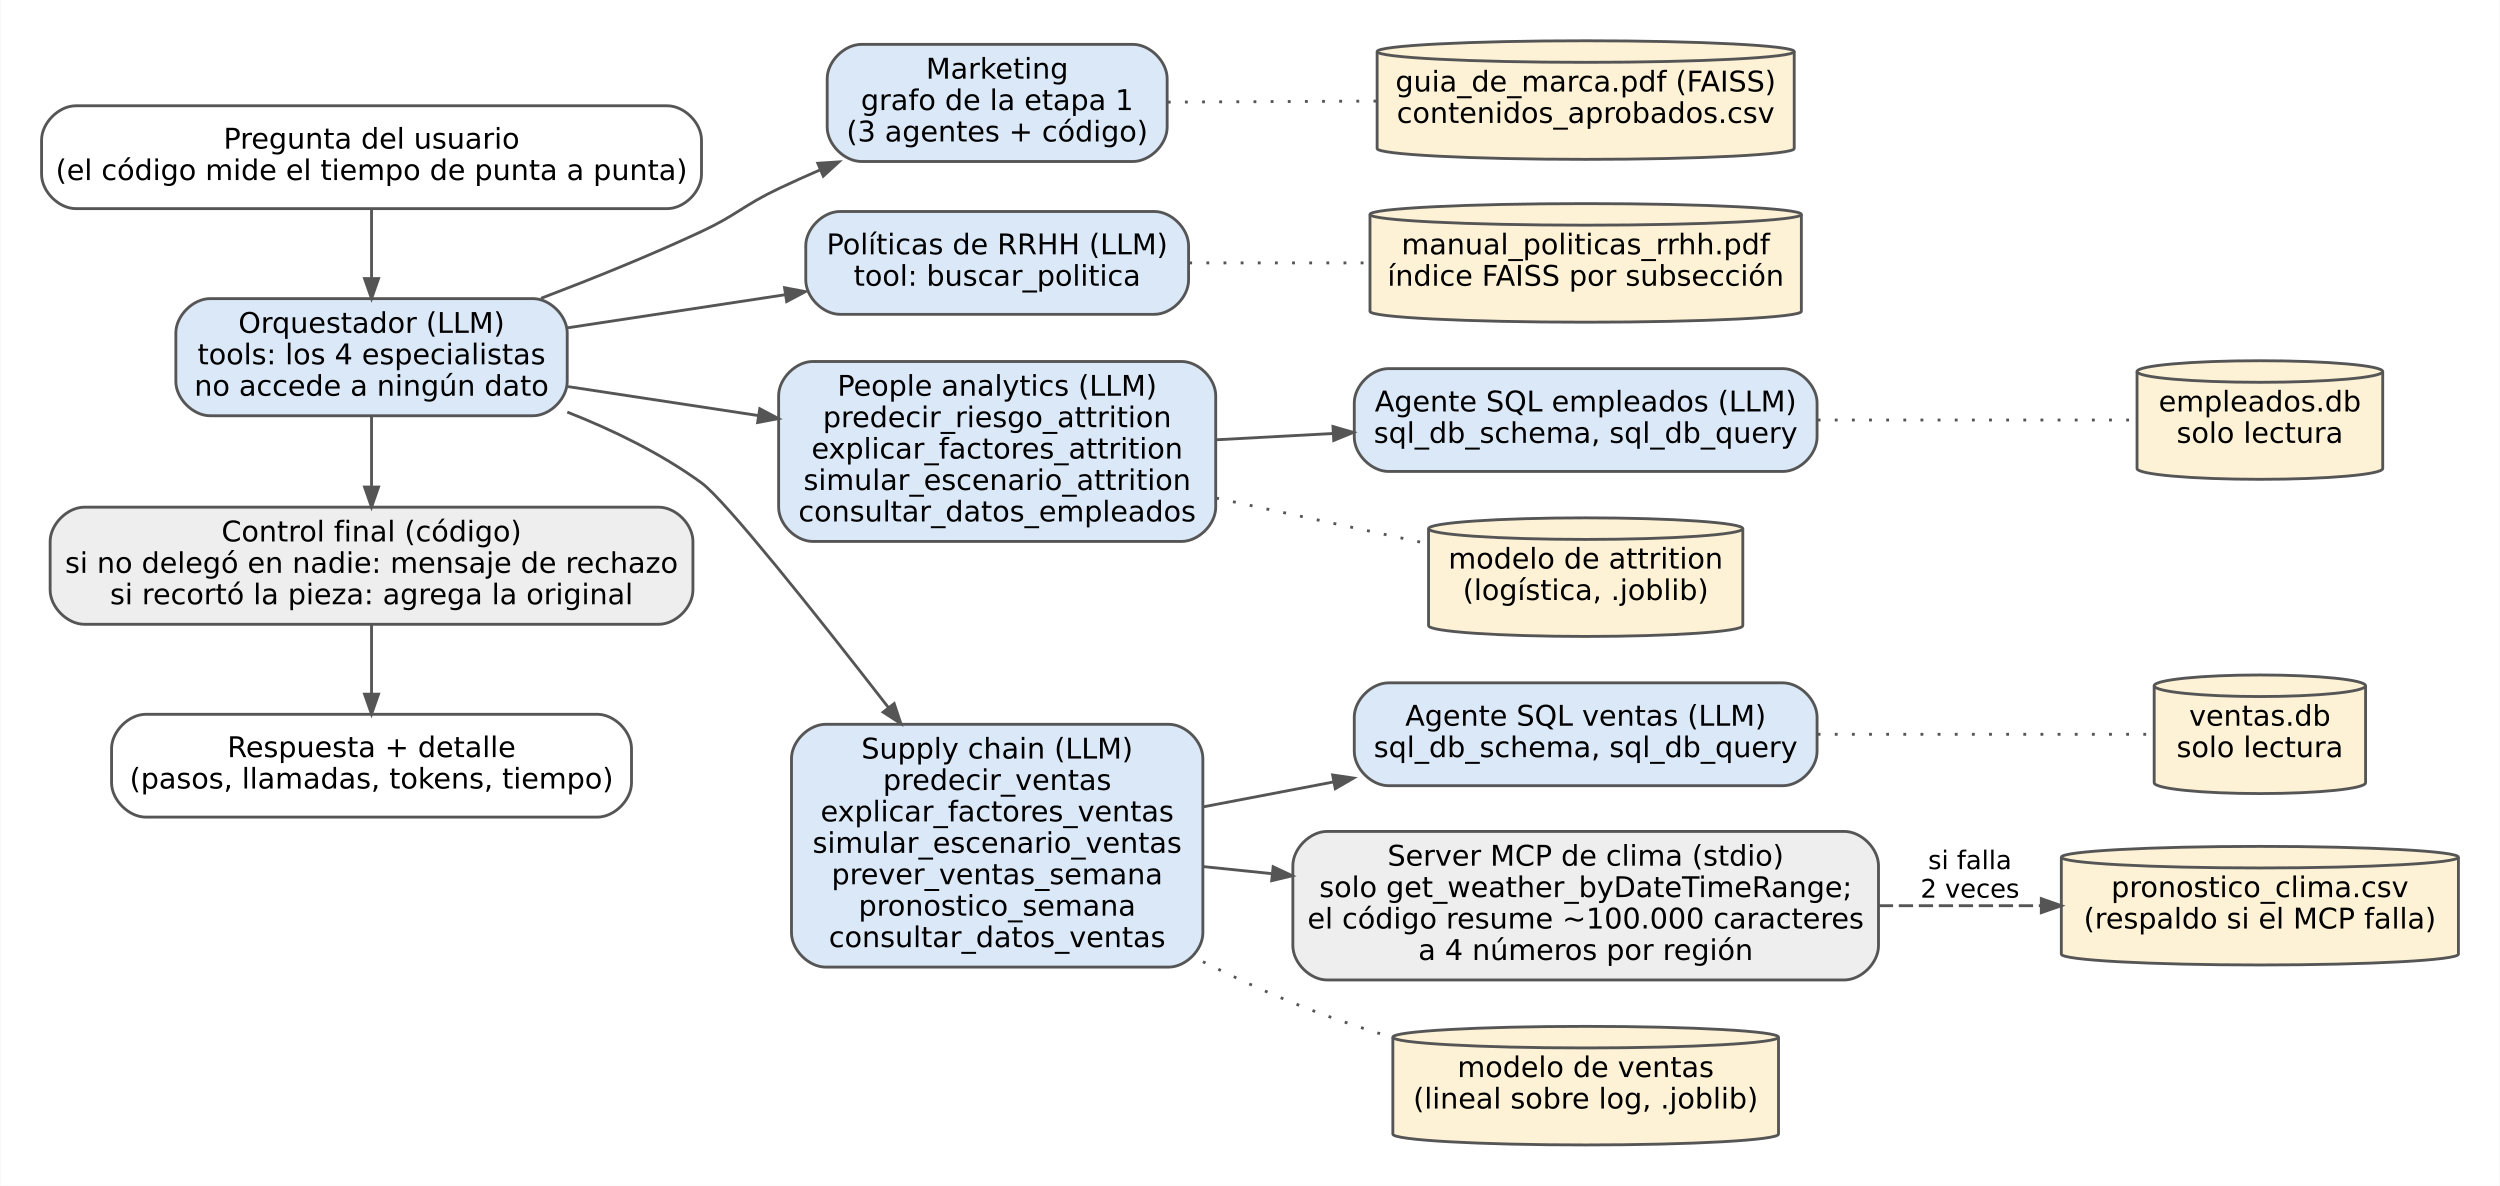
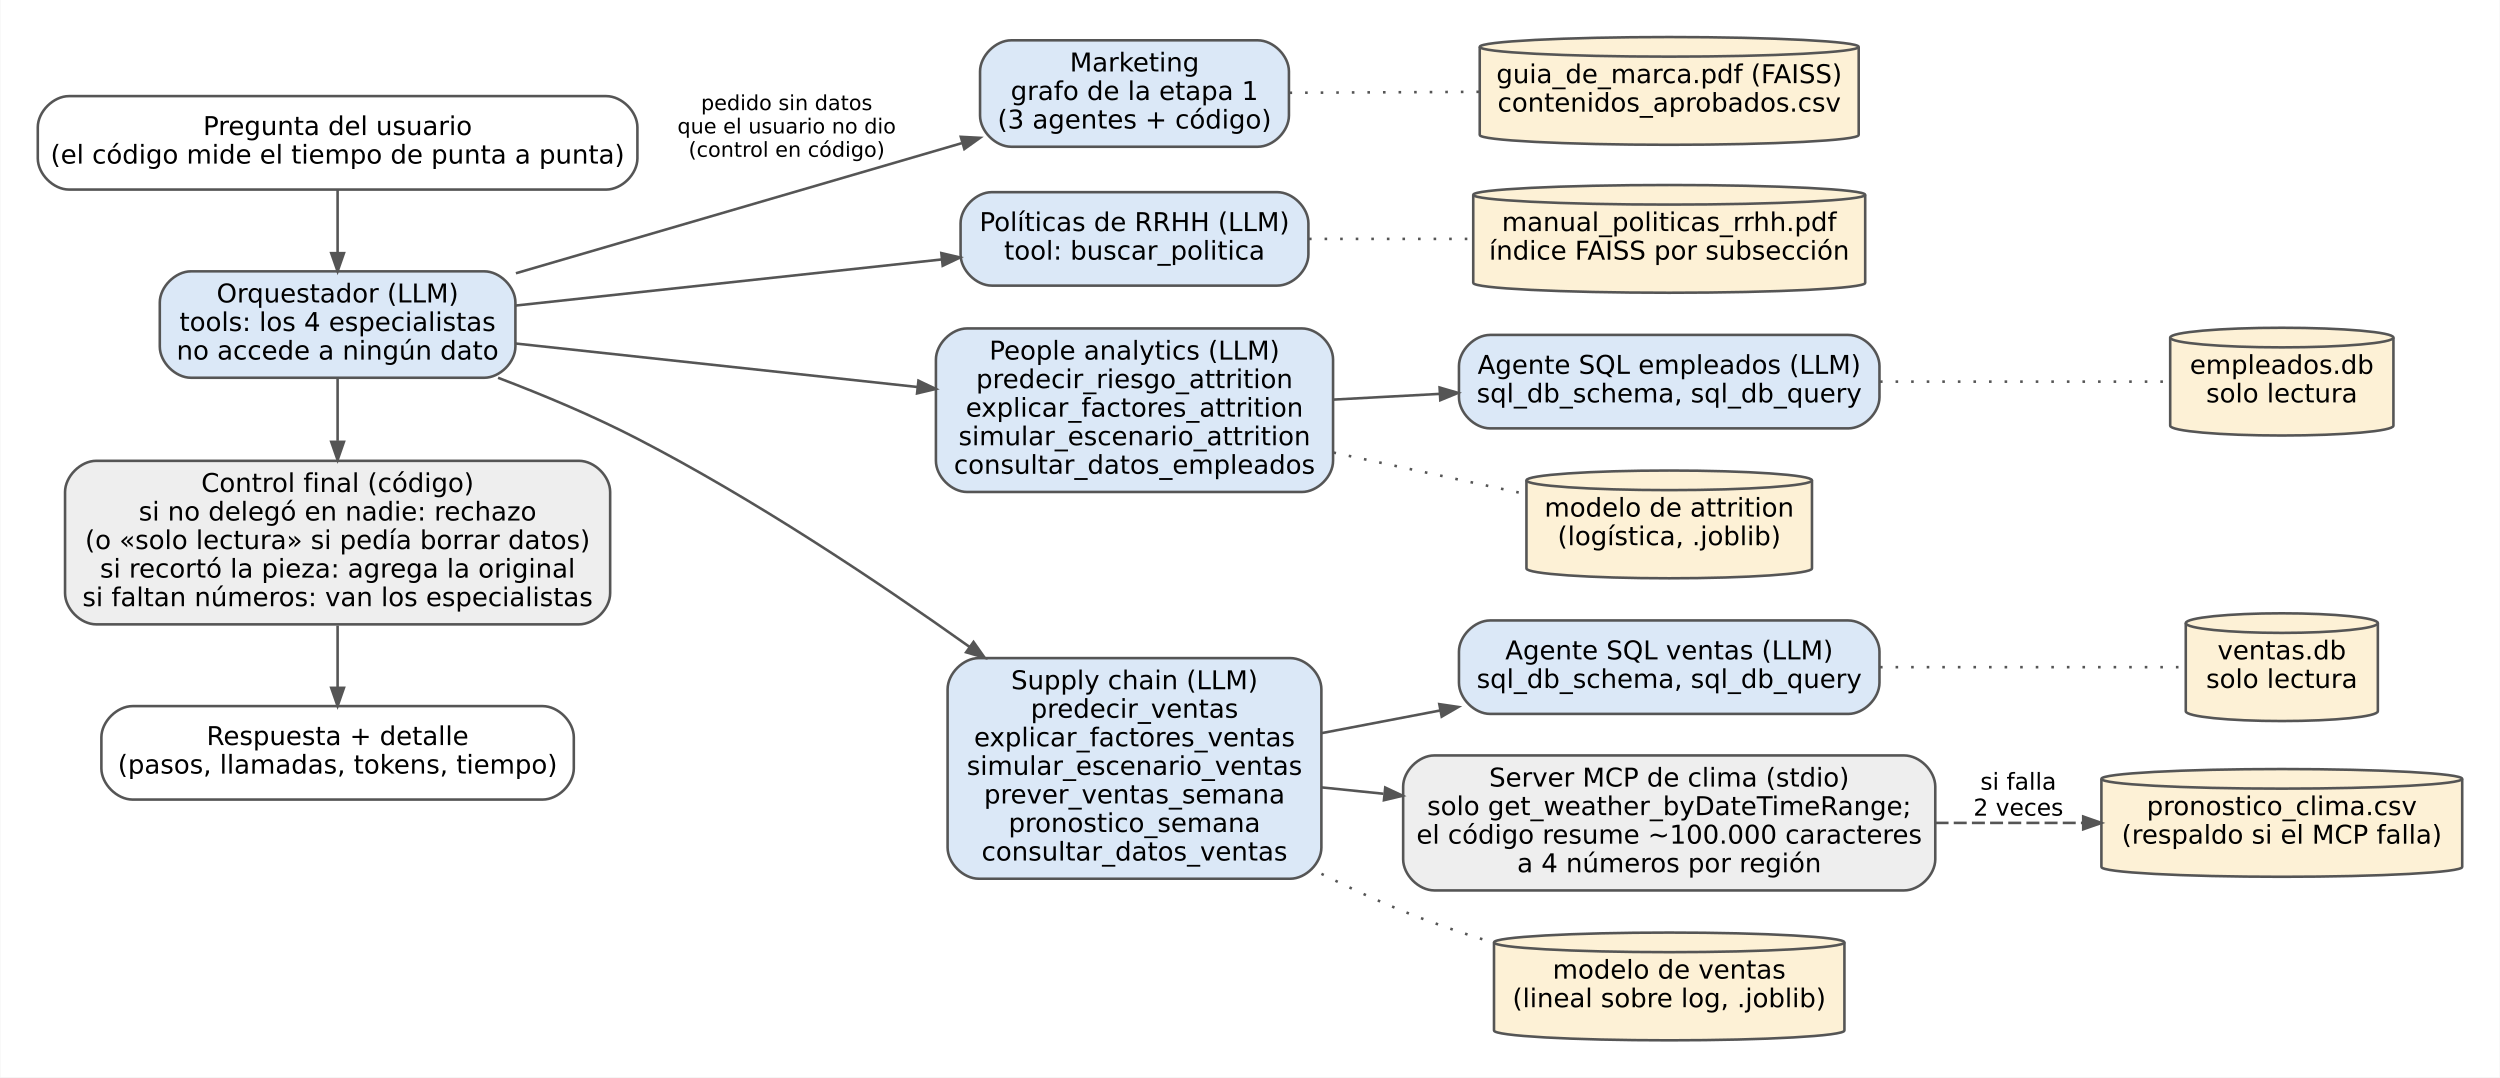
- <svg xmlns="http://www.w3.org/2000/svg" width="875pt" height="415pt" viewBox="0.00 0.00 874.80 415.05">
+ <svg xmlns="http://www.w3.org/2000/svg" width="963pt" height="415pt" viewBox="0.00 0.00 962.80 415.05">
  <g id="graph0" class="graph" transform="scale(1 1) rotate(0) translate(14.4 400.65)">
-     <polygon fill="white" stroke="transparent" points="-14.4,14.4 -14.4,-400.65 860.4,-400.65 860.4,14.4 -14.4,14.4" />
+     <polygon fill="white" stroke="transparent" points="-14.4,14.4 -14.4,-400.65 948.4,-400.65 948.4,14.4 -14.4,14.4" />
    <g id="node1" class="node">
      <path fill="none" stroke="#555555" d="M219,-363.62C219,-363.62 12,-363.62 12,-363.62 6,-363.62 0,-357.62 0,-351.62 0,-351.62 0,-339.62 0,-339.62 0,-333.62 6,-327.62 12,-327.62 12,-327.62 219,-327.62 219,-327.62 225,-327.62 231,-333.62 231,-339.62 231,-339.62 231,-351.62 231,-351.62 231,-357.62 225,-363.62 219,-363.62" />
      <text text-anchor="middle" x="115.5" y="-348.62" font-family="DejaVu Sans" font-size="10.00">Pregunta del usuario</text>
      <text text-anchor="middle" x="115.5" y="-337.62" font-family="DejaVu Sans" font-size="10.00">(el código mide el tiempo de punta a punta)</text>
    </g>
    <g id="node2" class="node">
      <path fill="#dbe8f7" stroke="#555555" d="M172,-296.12C172,-296.12 59,-296.12 59,-296.12 53,-296.12 47,-290.12 47,-284.12 47,-284.12 47,-267.12 47,-267.12 47,-261.12 53,-255.12 59,-255.12 59,-255.12 172,-255.12 172,-255.12 178,-255.12 184,-261.12 184,-267.12 184,-267.12 184,-284.12 184,-284.12 184,-290.12 178,-296.12 172,-296.12" />
      <text text-anchor="middle" x="115.5" y="-284.12" font-family="DejaVu Sans" font-size="10.00">Orquestador (LLM)</text>
      <text text-anchor="middle" x="115.5" y="-273.12" font-family="DejaVu Sans" font-size="10.00">tools: los 4 especialistas</text>
      <text text-anchor="middle" x="115.5" y="-262.12" font-family="DejaVu Sans" font-size="10.00">no accede a ningún dato</text>
    </g>
    <g id="edge1" class="edge">
      <path fill="none" stroke="#555555" d="M115.5,-327.45C115.5,-319.46 115.5,-311.47 115.5,-303.47" />
      <polygon fill="#555555" stroke="#555555" points="117.95,-303.13 115.5,-296.13 113.05,-303.13 117.95,-303.13" />
    </g>
    <g id="node3" class="node">
-       <path fill="#eeeeee" stroke="#555555" d="M216,-223.12C216,-223.12 15,-223.12 15,-223.12 9,-223.12 3,-217.12 3,-211.12 3,-211.12 3,-194.12 3,-194.12 3,-188.12 9,-182.12 15,-182.12 15,-182.12 216,-182.12 216,-182.12 222,-182.12 228,-188.12 228,-194.12 228,-194.12 228,-211.12 228,-211.12 228,-217.12 222,-223.12 216,-223.12" />
+       <path fill="#eeeeee" stroke="#555555" d="M208.5,-223.12C208.5,-223.12 22.5,-223.12 22.5,-223.12 16.5,-223.12 10.5,-217.12 10.5,-211.12 10.5,-211.12 10.5,-172.12 10.5,-172.12 10.5,-166.12 16.5,-160.12 22.5,-160.12 22.5,-160.12 208.5,-160.12 208.5,-160.12 214.5,-160.12 220.5,-166.12 220.5,-172.12 220.5,-172.12 220.5,-211.12 220.5,-211.12 220.5,-217.12 214.5,-223.12 208.5,-223.12" />
      <text text-anchor="middle" x="115.5" y="-211.12" font-family="DejaVu Sans" font-size="10.00">Control final (código)</text>
-       <text text-anchor="middle" x="115.5" y="-200.12" font-family="DejaVu Sans" font-size="10.00">si no delegó en nadie: mensaje de rechazo</text>
-       <text text-anchor="middle" x="115.5" y="-189.12" font-family="DejaVu Sans" font-size="10.00">si recortó la pieza: agrega la original</text>
+       <text text-anchor="middle" x="115.5" y="-200.12" font-family="DejaVu Sans" font-size="10.00">si no delegó en nadie: rechazo</text>
+       <text text-anchor="middle" x="115.5" y="-189.12" font-family="DejaVu Sans" font-size="10.00">(o «solo lectura» si pedía borrar datos)</text>
+       <text text-anchor="middle" x="115.5" y="-178.12" font-family="DejaVu Sans" font-size="10.00">si recortó la pieza: agrega la original</text>
+       <text text-anchor="middle" x="115.5" y="-167.12" font-family="DejaVu Sans" font-size="10.00">si faltan números: van los especialistas</text>
    </g>
    <g id="edge6" class="edge">
-       <path fill="none" stroke="#555555" d="M115.5,-254.72C115.5,-246.66 115.5,-238.61 115.5,-230.55" />
-       <polygon fill="#555555" stroke="#555555" points="117.95,-230.16 115.5,-223.16 113.05,-230.16 117.95,-230.16" />
+       <path fill="none" stroke="#555555" d="M115.5,-254.84C115.5,-246.83 115.5,-238.82 115.5,-230.81" />
+       <polygon fill="#555555" stroke="#555555" points="117.95,-230.45 115.5,-223.45 113.05,-230.45 117.95,-230.45" />
    </g>
    <g id="node5" class="node">
-       <path fill="#dbe8f7" stroke="#555555" d="M382,-385.12C382,-385.12 287,-385.12 287,-385.12 281,-385.12 275,-379.12 275,-373.12 275,-373.12 275,-356.12 275,-356.12 275,-350.12 281,-344.12 287,-344.12 287,-344.12 382,-344.12 382,-344.12 388,-344.12 394,-350.12 394,-356.12 394,-356.12 394,-373.12 394,-373.12 394,-379.12 388,-385.12 382,-385.12" />
-       <text text-anchor="middle" x="334.5" y="-373.12" font-family="DejaVu Sans" font-size="10.00">Marketing</text>
-       <text text-anchor="middle" x="334.5" y="-362.12" font-family="DejaVu Sans" font-size="10.00">grafo de la etapa 1</text>
-       <text text-anchor="middle" x="334.5" y="-351.12" font-family="DejaVu Sans" font-size="10.00">(3 agentes + código)</text>
+       <path fill="#dbe8f7" stroke="#555555" d="M470,-385.12C470,-385.12 375,-385.12 375,-385.12 369,-385.12 363,-379.12 363,-373.12 363,-373.12 363,-356.12 363,-356.12 363,-350.12 369,-344.12 375,-344.12 375,-344.12 470,-344.12 470,-344.12 476,-344.12 482,-350.12 482,-356.12 482,-356.12 482,-373.12 482,-373.12 482,-379.12 476,-385.12 470,-385.12" />
+       <text text-anchor="middle" x="422.5" y="-373.12" font-family="DejaVu Sans" font-size="10.00">Marketing</text>
+       <text text-anchor="middle" x="422.5" y="-362.12" font-family="DejaVu Sans" font-size="10.00">grafo de la etapa 1</text>
+       <text text-anchor="middle" x="422.5" y="-351.12" font-family="DejaVu Sans" font-size="10.00">(3 agentes + código)</text>
    </g>
    <g id="edge2" class="edge">
-       <path fill="none" stroke="#555555" d="M174.82,-296.23C193.04,-303.14 213.06,-311.24 231,-319.62 243.44,-325.43 245.6,-328.74 258,-334.62 262.64,-336.83 267.5,-339.01 272.4,-341.13" />
-       <polygon fill="#555555" stroke="#555555" points="271.71,-343.5 279.11,-343.99 273.63,-338.99 271.71,-343.5" />
+       <path fill="none" stroke="#555555" d="M184.19,-295.38C235.4,-310.32 305.31,-330.72 355.98,-345.51" />
+       <polygon fill="#555555" stroke="#555555" points="355.59,-347.94 362.99,-347.55 356.96,-343.24 355.59,-347.94" />
+       <text text-anchor="middle" x="288.5" y="-358.23" font-family="DejaVu Sans" font-size="8.00"> pedido sin datos</text>
+       <text text-anchor="middle" x="288.5" y="-349.23" font-family="DejaVu Sans" font-size="8.00"> que el usuario no dio</text>
+       <text text-anchor="middle" x="288.5" y="-340.23" font-family="DejaVu Sans" font-size="8.00"> (control en código)</text>
    </g>
    <g id="node6" class="node">
-       <path fill="#dbe8f7" stroke="#555555" d="M389.5,-326.62C389.5,-326.62 279.5,-326.62 279.5,-326.62 273.5,-326.62 267.5,-320.62 267.5,-314.62 267.5,-314.62 267.5,-302.62 267.5,-302.62 267.5,-296.62 273.5,-290.62 279.5,-290.62 279.5,-290.62 389.5,-290.62 389.5,-290.62 395.5,-290.62 401.5,-296.62 401.5,-302.62 401.5,-302.62 401.5,-314.62 401.5,-314.62 401.5,-320.62 395.5,-326.62 389.5,-326.62" />
-       <text text-anchor="middle" x="334.5" y="-311.62" font-family="DejaVu Sans" font-size="10.00">Políticas de RRHH (LLM)</text>
-       <text text-anchor="middle" x="334.5" y="-300.62" font-family="DejaVu Sans" font-size="10.00">tool: buscar_politica</text>
+       <path fill="#dbe8f7" stroke="#555555" d="M477.5,-326.62C477.5,-326.62 367.5,-326.62 367.5,-326.62 361.5,-326.62 355.5,-320.62 355.5,-314.62 355.5,-314.62 355.5,-302.62 355.5,-302.62 355.5,-296.62 361.5,-290.62 367.5,-290.62 367.5,-290.62 477.5,-290.62 477.5,-290.62 483.5,-290.62 489.5,-296.62 489.5,-302.62 489.5,-302.62 489.5,-314.62 489.5,-314.62 489.5,-320.62 483.5,-326.62 477.5,-326.62" />
+       <text text-anchor="middle" x="422.5" y="-311.62" font-family="DejaVu Sans" font-size="10.00">Políticas de RRHH (LLM)</text>
+       <text text-anchor="middle" x="422.5" y="-300.62" font-family="DejaVu Sans" font-size="10.00">tool: buscar_politica</text>
    </g>
    <g id="edge3" class="edge">
-       <path fill="none" stroke="#555555" d="M184.27,-285.93C208.38,-289.6 235.62,-293.74 260.17,-297.47" />
-       <polygon fill="#555555" stroke="#555555" points="260.07,-299.94 267.36,-298.57 260.81,-295.09 260.07,-299.94" />
+       <path fill="none" stroke="#555555" d="M184.19,-282.95C232.78,-288.21 298.22,-295.29 348.07,-300.68" />
+       <polygon fill="#555555" stroke="#555555" points="348.09,-303.15 355.31,-301.46 348.61,-298.27 348.09,-303.15" />
    </g>
    <g id="node7" class="node">
-       <path fill="#dbe8f7" stroke="#555555" d="M399,-274.12C399,-274.12 270,-274.12 270,-274.12 264,-274.12 258,-268.12 258,-262.12 258,-262.12 258,-223.12 258,-223.12 258,-217.12 264,-211.12 270,-211.12 270,-211.12 399,-211.12 399,-211.12 405,-211.12 411,-217.12 411,-223.12 411,-223.12 411,-262.12 411,-262.12 411,-268.12 405,-274.12 399,-274.12" />
-       <text text-anchor="middle" x="334.5" y="-262.12" font-family="DejaVu Sans" font-size="10.00">People analytics (LLM)</text>
-       <text text-anchor="middle" x="334.5" y="-251.12" font-family="DejaVu Sans" font-size="10.00">predecir_riesgo_attrition</text>
-       <text text-anchor="middle" x="334.5" y="-240.12" font-family="DejaVu Sans" font-size="10.00">explicar_factores_attrition</text>
-       <text text-anchor="middle" x="334.5" y="-229.12" font-family="DejaVu Sans" font-size="10.00">simular_escenario_attrition</text>
-       <text text-anchor="middle" x="334.5" y="-218.12" font-family="DejaVu Sans" font-size="10.00">consultar_datos_empleados</text>
+       <path fill="#dbe8f7" stroke="#555555" d="M487,-274.12C487,-274.12 358,-274.12 358,-274.12 352,-274.12 346,-268.12 346,-262.12 346,-262.12 346,-223.12 346,-223.12 346,-217.12 352,-211.12 358,-211.12 358,-211.12 487,-211.12 487,-211.12 493,-211.12 499,-217.12 499,-223.12 499,-223.12 499,-262.12 499,-262.12 499,-268.12 493,-274.12 487,-274.12" />
+       <text text-anchor="middle" x="422.5" y="-262.12" font-family="DejaVu Sans" font-size="10.00">People analytics (LLM)</text>
+       <text text-anchor="middle" x="422.5" y="-251.12" font-family="DejaVu Sans" font-size="10.00">predecir_riesgo_attrition</text>
+       <text text-anchor="middle" x="422.5" y="-240.12" font-family="DejaVu Sans" font-size="10.00">explicar_factores_attrition</text>
+       <text text-anchor="middle" x="422.5" y="-229.12" font-family="DejaVu Sans" font-size="10.00">simular_escenario_attrition</text>
+       <text text-anchor="middle" x="422.5" y="-218.12" font-family="DejaVu Sans" font-size="10.00">consultar_datos_empleados</text>
    </g>
    <g id="edge4" class="edge">
-       <path fill="none" stroke="#555555" d="M184.27,-265.32C205.36,-262.11 228.86,-258.54 250.86,-255.19" />
-       <polygon fill="#555555" stroke="#555555" points="251.39,-257.59 257.94,-254.12 250.65,-252.75 251.39,-257.59" />
+       <path fill="none" stroke="#555555" d="M184.19,-268.3C229.85,-263.36 290.4,-256.81 338.9,-251.56" />
+       <polygon fill="#555555" stroke="#555555" points="339.27,-253.99 345.97,-250.8 338.74,-249.11 339.27,-253.99" />
    </g>
    <g id="node8" class="node">
-       <path fill="#dbe8f7" stroke="#555555" d="M394.5,-147.12C394.5,-147.12 274.5,-147.12 274.5,-147.12 268.5,-147.12 262.5,-141.12 262.5,-135.12 262.5,-135.12 262.5,-74.12 262.5,-74.12 262.5,-68.12 268.5,-62.12 274.5,-62.12 274.5,-62.12 394.5,-62.12 394.5,-62.12 400.5,-62.12 406.5,-68.12 406.5,-74.12 406.5,-74.12 406.5,-135.12 406.5,-135.12 406.5,-141.12 400.5,-147.12 394.5,-147.12" />
-       <text text-anchor="middle" x="334.5" y="-135.12" font-family="DejaVu Sans" font-size="10.00">Supply chain (LLM)</text>
-       <text text-anchor="middle" x="334.5" y="-124.12" font-family="DejaVu Sans" font-size="10.00">predecir_ventas</text>
-       <text text-anchor="middle" x="334.5" y="-113.12" font-family="DejaVu Sans" font-size="10.00">explicar_factores_ventas</text>
-       <text text-anchor="middle" x="334.5" y="-102.12" font-family="DejaVu Sans" font-size="10.00">simular_escenario_ventas</text>
-       <text text-anchor="middle" x="334.5" y="-91.12" font-family="DejaVu Sans" font-size="10.00">prever_ventas_semana</text>
-       <text text-anchor="middle" x="334.5" y="-80.12" font-family="DejaVu Sans" font-size="10.00">pronostico_semana</text>
-       <text text-anchor="middle" x="334.5" y="-69.12" font-family="DejaVu Sans" font-size="10.00">consultar_datos_ventas</text>
+       <path fill="#dbe8f7" stroke="#555555" d="M482.5,-147.12C482.5,-147.12 362.5,-147.12 362.5,-147.12 356.5,-147.12 350.5,-141.12 350.5,-135.12 350.5,-135.12 350.5,-74.12 350.5,-74.12 350.5,-68.12 356.5,-62.12 362.5,-62.12 362.5,-62.12 482.5,-62.12 482.5,-62.12 488.5,-62.12 494.5,-68.12 494.5,-74.12 494.5,-74.12 494.5,-135.12 494.5,-135.12 494.5,-141.12 488.5,-147.12 482.5,-147.12" />
+       <text text-anchor="middle" x="422.5" y="-135.12" font-family="DejaVu Sans" font-size="10.00">Supply chain (LLM)</text>
+       <text text-anchor="middle" x="422.5" y="-124.12" font-family="DejaVu Sans" font-size="10.00">predecir_ventas</text>
+       <text text-anchor="middle" x="422.5" y="-113.12" font-family="DejaVu Sans" font-size="10.00">explicar_factores_ventas</text>
+       <text text-anchor="middle" x="422.5" y="-102.12" font-family="DejaVu Sans" font-size="10.00">simular_escenario_ventas</text>
+       <text text-anchor="middle" x="422.5" y="-91.12" font-family="DejaVu Sans" font-size="10.00">prever_ventas_semana</text>
+       <text text-anchor="middle" x="422.5" y="-80.12" font-family="DejaVu Sans" font-size="10.00">pronostico_semana</text>
+       <text text-anchor="middle" x="422.5" y="-69.12" font-family="DejaVu Sans" font-size="10.00">consultar_datos_ventas</text>
    </g>
    <g id="edge5" class="edge">
-       <path fill="none" stroke="#555555" d="M184.02,-256.4C200.27,-250.01 216.97,-241.84 231,-231.62 239.23,-225.63 270.51,-186.36 296.38,-153.05" />
-       <polygon fill="#555555" stroke="#555555" points="298.45,-154.37 300.8,-147.34 294.58,-151.37 298.45,-154.37" />
+       <path fill="none" stroke="#555555" d="M177.32,-255.11C194.99,-248.4 214.07,-240.38 231,-231.62 275.74,-208.48 322.86,-177.13 359.05,-151.37" />
+       <polygon fill="#555555" stroke="#555555" points="360.49,-153.35 364.76,-147.28 357.64,-149.36 360.49,-153.35" />
    </g>
    <g id="node4" class="node">
-       <path fill="none" stroke="#555555" d="M194.5,-150.62C194.5,-150.62 36.5,-150.62 36.5,-150.62 30.5,-150.62 24.5,-144.62 24.5,-138.62 24.5,-138.62 24.5,-126.62 24.5,-126.62 24.5,-120.62 30.5,-114.62 36.5,-114.62 36.5,-114.62 194.5,-114.62 194.5,-114.62 200.5,-114.62 206.5,-120.62 206.5,-126.62 206.5,-126.62 206.5,-138.62 206.5,-138.62 206.5,-144.62 200.5,-150.62 194.5,-150.62" />
-       <text text-anchor="middle" x="115.5" y="-135.62" font-family="DejaVu Sans" font-size="10.00">Respuesta + detalle</text>
-       <text text-anchor="middle" x="115.5" y="-124.62" font-family="DejaVu Sans" font-size="10.00">(pasos, llamadas, tokens, tiempo)</text>
+       <path fill="none" stroke="#555555" d="M194.5,-128.62C194.5,-128.62 36.5,-128.62 36.5,-128.62 30.5,-128.62 24.5,-122.62 24.5,-116.62 24.5,-116.62 24.5,-104.62 24.5,-104.62 24.5,-98.62 30.5,-92.62 36.5,-92.62 36.5,-92.62 194.5,-92.62 194.5,-92.62 200.5,-92.62 206.5,-98.62 206.5,-104.62 206.5,-104.62 206.5,-116.62 206.5,-116.62 206.5,-122.62 200.5,-128.62 194.5,-128.62" />
+       <text text-anchor="middle" x="115.5" y="-113.62" font-family="DejaVu Sans" font-size="10.00">Respuesta + detalle</text>
+       <text text-anchor="middle" x="115.5" y="-102.62" font-family="DejaVu Sans" font-size="10.00">(pasos, llamadas, tokens, tiempo)</text>
    </g>
    <g id="edge7" class="edge">
-       <path fill="none" stroke="#555555" d="M115.5,-181.92C115.5,-173.95 115.5,-165.97 115.5,-158" />
-       <polygon fill="#555555" stroke="#555555" points="117.95,-157.67 115.5,-150.67 113.05,-157.67 117.95,-157.67" />
+       <path fill="none" stroke="#555555" d="M115.5,-159.65C115.5,-151.74 115.5,-143.83 115.5,-135.92" />
+       <polygon fill="#555555" stroke="#555555" points="117.95,-135.66 115.5,-128.66 113.05,-135.66 117.95,-135.66" />
    </g>
    <g id="node12" class="node">
-       <path fill="#fdf1d6" stroke="#555555" d="M613.5,-382.6C613.5,-384.68 580.78,-386.38 540.5,-386.38 500.22,-386.38 467.5,-384.68 467.5,-382.6 467.5,-382.6 467.5,-348.65 467.5,-348.65 467.5,-346.57 500.22,-344.87 540.5,-344.87 580.78,-344.87 613.5,-346.57 613.5,-348.65 613.5,-348.65 613.5,-382.6 613.5,-382.6" />
-       <path fill="none" stroke="#555555" d="M613.5,-382.6C613.5,-380.52 580.78,-378.83 540.5,-378.83 500.22,-378.83 467.5,-380.52 467.5,-382.6" />
-       <text text-anchor="middle" x="540.5" y="-368.62" font-family="DejaVu Sans" font-size="10.00">guia_de_marca.pdf (FAISS)</text>
-       <text text-anchor="middle" x="540.5" y="-357.62" font-family="DejaVu Sans" font-size="10.00">contenidos_aprobados.csv</text>
+       <path fill="#fdf1d6" stroke="#555555" d="M701.5,-382.6C701.5,-384.68 668.78,-386.38 628.5,-386.38 588.22,-386.38 555.5,-384.68 555.5,-382.6 555.5,-382.6 555.5,-348.65 555.5,-348.65 555.5,-346.57 588.22,-344.87 628.5,-344.87 668.78,-344.87 701.5,-346.57 701.5,-348.65 701.5,-348.65 701.5,-382.6 701.5,-382.6" />
+       <path fill="none" stroke="#555555" d="M701.5,-382.6C701.5,-380.52 668.78,-378.83 628.5,-378.83 588.22,-378.83 555.5,-380.52 555.5,-382.6" />
+       <text text-anchor="middle" x="628.5" y="-368.62" font-family="DejaVu Sans" font-size="10.00">guia_de_marca.pdf (FAISS)</text>
+       <text text-anchor="middle" x="628.5" y="-357.62" font-family="DejaVu Sans" font-size="10.00">contenidos_aprobados.csv</text>
    </g>
    <g id="edge8" class="edge">
-       <path fill="none" stroke="#555555" stroke-dasharray="1,5" d="M394.23,-364.91C417.07,-365.02 443.45,-365.15 467.42,-365.27" />
+       <path fill="none" stroke="#555555" stroke-dasharray="1,5" d="M482.23,-364.91C505.07,-365.02 531.45,-365.15 555.42,-365.27" />
    </g>
    <g id="node13" class="node">
-       <path fill="#fdf1d6" stroke="#555555" d="M616,-325.6C616,-327.68 582.16,-329.38 540.5,-329.38 498.84,-329.38 465,-327.68 465,-325.6 465,-325.6 465,-291.65 465,-291.65 465,-289.57 498.84,-287.87 540.5,-287.87 582.16,-287.87 616,-289.57 616,-291.65 616,-291.65 616,-325.6 616,-325.6" />
-       <path fill="none" stroke="#555555" d="M616,-325.6C616,-323.52 582.16,-321.83 540.5,-321.83 498.84,-321.83 465,-323.52 465,-325.6" />
-       <text text-anchor="middle" x="540.5" y="-311.62" font-family="DejaVu Sans" font-size="10.00">manual_politicas_rrhh.pdf</text>
-       <text text-anchor="middle" x="540.5" y="-300.62" font-family="DejaVu Sans" font-size="10.00">índice FAISS por subsección</text>
+       <path fill="#fdf1d6" stroke="#555555" d="M704,-325.6C704,-327.68 670.16,-329.38 628.5,-329.38 586.84,-329.38 553,-327.68 553,-325.6 553,-325.6 553,-291.65 553,-291.65 553,-289.57 586.84,-287.87 628.5,-287.87 670.16,-287.87 704,-289.57 704,-291.65 704,-291.65 704,-325.6 704,-325.6" />
+       <path fill="none" stroke="#555555" d="M704,-325.6C704,-323.52 670.16,-321.83 628.5,-321.83 586.84,-321.83 553,-323.52 553,-325.6" />
+       <text text-anchor="middle" x="628.5" y="-311.62" font-family="DejaVu Sans" font-size="10.00">manual_politicas_rrhh.pdf</text>
+       <text text-anchor="middle" x="628.5" y="-300.62" font-family="DejaVu Sans" font-size="10.00">índice FAISS por subsección</text>
    </g>
    <g id="edge9" class="edge">
-       <path fill="none" stroke="#555555" stroke-dasharray="1,5" d="M401.73,-308.62C421.86,-308.62 444.11,-308.62 464.76,-308.62" />
+       <path fill="none" stroke="#555555" stroke-dasharray="1,5" d="M489.73,-308.62C509.86,-308.62 532.11,-308.62 552.76,-308.62" />
    </g>
    <g id="node9" class="node">
-       <path fill="#dbe8f7" stroke="#555555" d="M609.5,-271.62C609.5,-271.62 471.5,-271.62 471.5,-271.62 465.5,-271.62 459.5,-265.62 459.5,-259.62 459.5,-259.62 459.5,-247.62 459.5,-247.62 459.5,-241.62 465.5,-235.62 471.5,-235.62 471.5,-235.62 609.5,-235.62 609.5,-235.62 615.5,-235.62 621.5,-241.62 621.5,-247.62 621.5,-247.62 621.5,-259.62 621.5,-259.62 621.5,-265.62 615.5,-271.62 609.5,-271.62" />
-       <text text-anchor="middle" x="540.5" y="-256.62" font-family="DejaVu Sans" font-size="10.00">Agente SQL empleados (LLM)</text>
-       <text text-anchor="middle" x="540.5" y="-245.62" font-family="DejaVu Sans" font-size="10.00">sql_db_schema, sql_db_query</text>
+       <path fill="#dbe8f7" stroke="#555555" d="M697.5,-271.62C697.5,-271.62 559.5,-271.62 559.5,-271.62 553.5,-271.62 547.5,-265.62 547.5,-259.62 547.5,-259.62 547.5,-247.62 547.5,-247.62 547.5,-241.62 553.5,-235.62 559.5,-235.62 559.5,-235.62 697.5,-235.62 697.5,-235.62 703.5,-235.62 709.5,-241.62 709.5,-247.62 709.5,-247.62 709.5,-259.62 709.5,-259.62 709.5,-265.62 703.5,-271.62 697.5,-271.62" />
+       <text text-anchor="middle" x="628.5" y="-256.62" font-family="DejaVu Sans" font-size="10.00">Agente SQL empleados (LLM)</text>
+       <text text-anchor="middle" x="628.5" y="-245.62" font-family="DejaVu Sans" font-size="10.00">sql_db_schema, sql_db_query</text>
    </g>
    <g id="edge10" class="edge">
-       <path fill="none" stroke="#555555" d="M411.17,-246.71C424.5,-247.42 438.47,-248.18 452.08,-248.91" />
-       <polygon fill="#555555" stroke="#555555" points="452.04,-251.36 459.16,-249.29 452.31,-246.47 452.04,-251.36" />
+       <path fill="none" stroke="#555555" d="M499.17,-246.71C512.5,-247.42 526.47,-248.18 540.08,-248.91" />
+       <polygon fill="#555555" stroke="#555555" points="540.04,-251.36 547.16,-249.29 540.31,-246.47 540.04,-251.36" />
    </g>
    <g id="node14" class="node">
-       <path fill="#fdf1d6" stroke="#555555" d="M595.5,-215.6C595.5,-217.68 570.85,-219.38 540.5,-219.38 510.15,-219.38 485.5,-217.68 485.5,-215.6 485.5,-215.6 485.5,-181.65 485.5,-181.65 485.5,-179.57 510.15,-177.87 540.5,-177.87 570.85,-177.87 595.5,-179.57 595.5,-181.65 595.5,-181.65 595.5,-215.6 595.5,-215.6" />
-       <path fill="none" stroke="#555555" d="M595.5,-215.6C595.5,-213.52 570.85,-211.83 540.5,-211.83 510.15,-211.83 485.5,-213.52 485.5,-215.6" />
-       <text text-anchor="middle" x="540.5" y="-201.62" font-family="DejaVu Sans" font-size="10.00">modelo de attrition</text>
-       <text text-anchor="middle" x="540.5" y="-190.62" font-family="DejaVu Sans" font-size="10.00">(logística, .joblib)</text>
+       <path fill="#fdf1d6" stroke="#555555" d="M683.5,-215.6C683.5,-217.68 658.85,-219.38 628.5,-219.38 598.15,-219.38 573.5,-217.68 573.5,-215.6 573.5,-215.6 573.5,-181.65 573.5,-181.65 573.5,-179.57 598.15,-177.87 628.5,-177.87 658.85,-177.87 683.5,-179.57 683.5,-181.65 683.5,-181.65 683.5,-215.6 683.5,-215.6" />
+       <path fill="none" stroke="#555555" d="M683.5,-215.6C683.5,-213.52 658.85,-211.83 628.5,-211.83 598.15,-211.83 573.5,-213.52 573.5,-215.6" />
+       <text text-anchor="middle" x="628.5" y="-201.62" font-family="DejaVu Sans" font-size="10.00">modelo de attrition</text>
+       <text text-anchor="middle" x="628.5" y="-190.62" font-family="DejaVu Sans" font-size="10.00">(logística, .joblib)</text>
    </g>
    <g id="edge11" class="edge">
-       <path fill="none" stroke="#555555" stroke-dasharray="1,5" d="M411.17,-226.3C435.78,-221 462.58,-215.22 485.29,-210.32" />
+       <path fill="none" stroke="#555555" stroke-dasharray="1,5" d="M499.17,-226.3C523.78,-221 550.58,-215.22 573.29,-210.32" />
    </g>
    <g id="node10" class="node">
-       <path fill="#dbe8f7" stroke="#555555" d="M609.5,-161.62C609.5,-161.62 471.5,-161.62 471.5,-161.62 465.5,-161.62 459.5,-155.62 459.5,-149.62 459.5,-149.62 459.5,-137.62 459.5,-137.62 459.5,-131.62 465.5,-125.62 471.5,-125.62 471.5,-125.62 609.5,-125.62 609.5,-125.62 615.5,-125.62 621.5,-131.62 621.5,-137.62 621.5,-137.62 621.5,-149.62 621.5,-149.62 621.5,-155.62 615.5,-161.62 609.5,-161.62" />
-       <text text-anchor="middle" x="540.5" y="-146.62" font-family="DejaVu Sans" font-size="10.00">Agente SQL ventas (LLM)</text>
-       <text text-anchor="middle" x="540.5" y="-135.62" font-family="DejaVu Sans" font-size="10.00">sql_db_schema, sql_db_query</text>
+       <path fill="#dbe8f7" stroke="#555555" d="M697.5,-161.62C697.5,-161.62 559.5,-161.62 559.5,-161.62 553.5,-161.62 547.5,-155.62 547.5,-149.62 547.5,-149.62 547.5,-137.62 547.5,-137.62 547.5,-131.62 553.5,-125.62 559.5,-125.62 559.5,-125.62 697.5,-125.62 697.5,-125.62 703.5,-125.62 709.5,-131.62 709.5,-137.62 709.5,-137.62 709.5,-149.62 709.5,-149.62 709.5,-155.62 703.5,-161.62 697.5,-161.62" />
+       <text text-anchor="middle" x="628.5" y="-146.62" font-family="DejaVu Sans" font-size="10.00">Agente SQL ventas (LLM)</text>
+       <text text-anchor="middle" x="628.5" y="-135.62" font-family="DejaVu Sans" font-size="10.00">sql_db_schema, sql_db_query</text>
    </g>
    <g id="edge13" class="edge">
-       <path fill="none" stroke="#555555" d="M406.56,-118.21C421.32,-121.03 437.03,-124.04 452.29,-126.95" />
-       <polygon fill="#555555" stroke="#555555" points="451.93,-129.38 459.27,-128.29 452.85,-124.57 451.93,-129.38" />
+       <path fill="none" stroke="#555555" d="M494.56,-118.21C509.32,-121.03 525.03,-124.04 540.29,-126.95" />
+       <polygon fill="#555555" stroke="#555555" points="539.93,-129.38 547.27,-128.29 540.85,-124.57 539.93,-129.38" />
    </g>
    <g id="node11" class="node">
-       <path fill="#eeeeee" stroke="#555555" d="M631,-109.62C631,-109.62 450,-109.62 450,-109.62 444,-109.62 438,-103.62 438,-97.62 438,-97.62 438,-69.62 438,-69.62 438,-63.62 444,-57.62 450,-57.62 450,-57.62 631,-57.62 631,-57.62 637,-57.62 643,-63.62 643,-69.62 643,-69.62 643,-97.62 643,-97.62 643,-103.62 637,-109.62 631,-109.62" />
-       <text text-anchor="middle" x="540.5" y="-97.62" font-family="DejaVu Sans" font-size="10.00">Server MCP de clima (stdio)</text>
-       <text text-anchor="middle" x="540.5" y="-86.62" font-family="DejaVu Sans" font-size="10.00">solo get_weather_byDateTimeRange;</text>
-       <text text-anchor="middle" x="540.5" y="-75.62" font-family="DejaVu Sans" font-size="10.00">el código resume ~100.000 caracteres</text>
-       <text text-anchor="middle" x="540.5" y="-64.62" font-family="DejaVu Sans" font-size="10.00">a 4 números por región</text>
+       <path fill="#eeeeee" stroke="#555555" d="M719,-109.62C719,-109.62 538,-109.62 538,-109.62 532,-109.62 526,-103.62 526,-97.62 526,-97.62 526,-69.62 526,-69.62 526,-63.62 532,-57.62 538,-57.62 538,-57.62 719,-57.62 719,-57.62 725,-57.62 731,-63.62 731,-69.62 731,-69.62 731,-97.62 731,-97.62 731,-103.62 725,-109.62 719,-109.62" />
+       <text text-anchor="middle" x="628.5" y="-97.62" font-family="DejaVu Sans" font-size="10.00">Server MCP de clima (stdio)</text>
+       <text text-anchor="middle" x="628.5" y="-86.62" font-family="DejaVu Sans" font-size="10.00">solo get_weather_byDateTimeRange;</text>
+       <text text-anchor="middle" x="628.5" y="-75.62" font-family="DejaVu Sans" font-size="10.00">el código resume ~100.000 caracteres</text>
+       <text text-anchor="middle" x="628.5" y="-64.62" font-family="DejaVu Sans" font-size="10.00">a 4 números por región</text>
    </g>
    <g id="edge14" class="edge">
-       <path fill="none" stroke="#555555" d="M406.56,-97.31C414.31,-96.51 422.32,-95.69 430.39,-94.86" />
-       <polygon fill="#555555" stroke="#555555" points="431.1,-97.25 437.81,-94.09 430.6,-92.37 431.1,-97.25" />
+       <path fill="none" stroke="#555555" d="M494.56,-97.31C502.31,-96.51 510.32,-95.69 518.39,-94.86" />
+       <polygon fill="#555555" stroke="#555555" points="519.1,-97.25 525.81,-94.09 518.6,-92.37 519.1,-97.25" />
    </g>
    <g id="node16" class="node">
-       <path fill="#fdf1d6" stroke="#555555" d="M608,-37.6C608,-39.68 577.75,-41.38 540.5,-41.38 503.25,-41.38 473,-39.68 473,-37.6 473,-37.6 473,-3.65 473,-3.65 473,-1.57 503.25,0.13 540.5,0.13 577.75,0.13 608,-1.57 608,-3.65 608,-3.65 608,-37.6 608,-37.6" />
-       <path fill="none" stroke="#555555" d="M608,-37.6C608,-35.52 577.75,-33.83 540.5,-33.83 503.25,-33.83 473,-35.52 473,-37.6" />
-       <text text-anchor="middle" x="540.5" y="-23.62" font-family="DejaVu Sans" font-size="10.00">modelo de ventas</text>
-       <text text-anchor="middle" x="540.5" y="-12.62" font-family="DejaVu Sans" font-size="10.00">(lineal sobre log, .joblib)</text>
+       <path fill="#fdf1d6" stroke="#555555" d="M696,-37.6C696,-39.68 665.75,-41.38 628.5,-41.38 591.25,-41.38 561,-39.68 561,-37.6 561,-37.6 561,-3.65 561,-3.65 561,-1.57 591.25,0.13 628.5,0.13 665.75,0.13 696,-1.57 696,-3.65 696,-3.65 696,-37.6 696,-37.6" />
+       <path fill="none" stroke="#555555" d="M696,-37.6C696,-35.52 665.75,-33.83 628.5,-33.83 591.25,-33.83 561,-35.52 561,-37.6" />
+       <text text-anchor="middle" x="628.5" y="-23.62" font-family="DejaVu Sans" font-size="10.00">modelo de ventas</text>
+       <text text-anchor="middle" x="628.5" y="-12.62" font-family="DejaVu Sans" font-size="10.00">(lineal sobre log, .joblib)</text>
    </g>
    <g id="edge15" class="edge">
-       <path fill="none" stroke="#555555" stroke-dasharray="1,5" d="M406.52,-64.01C416.91,-58.81 427.61,-53.84 438,-49.62 449.04,-45.15 461.02,-41.07 472.74,-37.49" />
+       <path fill="none" stroke="#555555" stroke-dasharray="1,5" d="M494.52,-64.01C504.91,-58.81 515.61,-53.84 526,-49.62 537.04,-45.15 549.02,-41.07 560.74,-37.49" />
    </g>
    <g id="node15" class="node">
-       <path fill="#fdf1d6" stroke="#555555" d="M819.5,-270.6C819.5,-272.68 800.23,-274.38 776.5,-274.38 752.77,-274.38 733.5,-272.68 733.5,-270.6 733.5,-270.6 733.5,-236.65 733.5,-236.65 733.5,-234.57 752.77,-232.87 776.5,-232.87 800.23,-232.87 819.5,-234.57 819.5,-236.65 819.5,-236.65 819.5,-270.6 819.5,-270.6" />
-       <path fill="none" stroke="#555555" d="M819.5,-270.6C819.5,-268.52 800.23,-266.83 776.5,-266.83 752.77,-266.83 733.5,-268.52 733.5,-270.6" />
-       <text text-anchor="middle" x="776.5" y="-256.62" font-family="DejaVu Sans" font-size="10.00">empleados.db</text>
-       <text text-anchor="middle" x="776.5" y="-245.62" font-family="DejaVu Sans" font-size="10.00">solo lectura</text>
+       <path fill="#fdf1d6" stroke="#555555" d="M907.5,-270.6C907.5,-272.68 888.23,-274.38 864.5,-274.38 840.77,-274.38 821.5,-272.68 821.5,-270.6 821.5,-270.6 821.5,-236.65 821.5,-236.65 821.5,-234.57 840.77,-232.87 864.5,-232.87 888.23,-232.87 907.5,-234.57 907.5,-236.65 907.5,-236.65 907.5,-270.6 907.5,-270.6" />
+       <path fill="none" stroke="#555555" d="M907.5,-270.6C907.5,-268.52 888.23,-266.83 864.5,-266.83 840.77,-266.83 821.5,-268.52 821.5,-270.6" />
+       <text text-anchor="middle" x="864.5" y="-256.62" font-family="DejaVu Sans" font-size="10.00">empleados.db</text>
+       <text text-anchor="middle" x="864.5" y="-245.62" font-family="DejaVu Sans" font-size="10.00">solo lectura</text>
    </g>
    <g id="edge12" class="edge">
-       <path fill="none" stroke="#555555" stroke-dasharray="1,5" d="M621.7,-253.62C659.14,-253.62 702.18,-253.62 733.19,-253.62" />
+       <path fill="none" stroke="#555555" stroke-dasharray="1,5" d="M709.7,-253.62C747.14,-253.62 790.18,-253.62 821.19,-253.62" />
    </g>
    <g id="node17" class="node">
-       <path fill="#fdf1d6" stroke="#555555" d="M813.5,-160.6C813.5,-162.68 796.92,-164.38 776.5,-164.38 756.08,-164.38 739.5,-162.68 739.5,-160.6 739.5,-160.6 739.5,-126.65 739.5,-126.65 739.5,-124.57 756.08,-122.87 776.5,-122.87 796.92,-122.87 813.5,-124.57 813.5,-126.65 813.5,-126.65 813.5,-160.6 813.5,-160.6" />
-       <path fill="none" stroke="#555555" d="M813.5,-160.6C813.5,-158.52 796.92,-156.83 776.5,-156.83 756.08,-156.83 739.5,-158.52 739.5,-160.6" />
-       <text text-anchor="middle" x="776.5" y="-146.62" font-family="DejaVu Sans" font-size="10.00">ventas.db</text>
-       <text text-anchor="middle" x="776.5" y="-135.62" font-family="DejaVu Sans" font-size="10.00">solo lectura</text>
+       <path fill="#fdf1d6" stroke="#555555" d="M901.5,-160.6C901.5,-162.68 884.92,-164.38 864.5,-164.38 844.08,-164.38 827.5,-162.68 827.5,-160.6 827.5,-160.6 827.5,-126.65 827.5,-126.65 827.5,-124.57 844.08,-122.87 864.5,-122.87 884.92,-122.87 901.5,-124.57 901.5,-126.65 901.5,-126.65 901.5,-160.6 901.5,-160.6" />
+       <path fill="none" stroke="#555555" d="M901.5,-160.6C901.5,-158.52 884.92,-156.83 864.5,-156.83 844.08,-156.83 827.5,-158.52 827.5,-160.6" />
+       <text text-anchor="middle" x="864.5" y="-146.62" font-family="DejaVu Sans" font-size="10.00">ventas.db</text>
+       <text text-anchor="middle" x="864.5" y="-135.62" font-family="DejaVu Sans" font-size="10.00">solo lectura</text>
    </g>
    <g id="edge16" class="edge">
-       <path fill="none" stroke="#555555" stroke-dasharray="1,5" d="M621.7,-143.62C661.66,-143.62 707.99,-143.62 739.27,-143.62" />
+       <path fill="none" stroke="#555555" stroke-dasharray="1,5" d="M709.7,-143.62C749.66,-143.62 795.99,-143.62 827.27,-143.62" />
    </g>
    <g id="node18" class="node">
-       <path fill="#fdf1d6" stroke="#555555" d="M846,-100.6C846,-102.68 814.85,-104.38 776.5,-104.38 738.15,-104.38 707,-102.68 707,-100.6 707,-100.6 707,-66.65 707,-66.65 707,-64.57 738.15,-62.87 776.5,-62.87 814.85,-62.87 846,-64.57 846,-66.65 846,-66.65 846,-100.6 846,-100.6" />
-       <path fill="none" stroke="#555555" d="M846,-100.6C846,-98.52 814.85,-96.83 776.5,-96.83 738.15,-96.83 707,-98.52 707,-100.6" />
-       <text text-anchor="middle" x="776.5" y="-86.62" font-family="DejaVu Sans" font-size="10.00">pronostico_clima.csv</text>
-       <text text-anchor="middle" x="776.5" y="-75.62" font-family="DejaVu Sans" font-size="10.00">(respaldo si el MCP falla)</text>
+       <path fill="#fdf1d6" stroke="#555555" d="M934,-100.6C934,-102.68 902.85,-104.38 864.5,-104.38 826.15,-104.38 795,-102.68 795,-100.6 795,-100.6 795,-66.65 795,-66.65 795,-64.57 826.15,-62.87 864.5,-62.87 902.85,-62.87 934,-64.57 934,-66.65 934,-66.65 934,-100.6 934,-100.6" />
+       <path fill="none" stroke="#555555" d="M934,-100.6C934,-98.52 902.85,-96.83 864.5,-96.83 826.15,-96.83 795,-98.52 795,-100.6" />
+       <text text-anchor="middle" x="864.5" y="-86.62" font-family="DejaVu Sans" font-size="10.00">pronostico_clima.csv</text>
+       <text text-anchor="middle" x="864.5" y="-75.62" font-family="DejaVu Sans" font-size="10.00">(respaldo si el MCP falla)</text>
    </g>
    <g id="edge17" class="edge">
-       <path fill="none" stroke="#555555" stroke-dasharray="5,2" d="M643.11,-83.62C662.17,-83.62 681.78,-83.62 699.87,-83.62" />
-       <polygon fill="#555555" stroke="#555555" points="699.99,-86.08 706.99,-83.62 699.99,-81.18 699.99,-86.08" />
-       <text text-anchor="middle" x="675" y="-96.42" font-family="DejaVu Sans" font-size="9.00"> si falla</text>
-       <text text-anchor="middle" x="675" y="-86.42" font-family="DejaVu Sans" font-size="9.00"> 2 veces</text>
+       <path fill="none" stroke="#555555" stroke-dasharray="5,2" d="M731.11,-83.62C750.17,-83.62 769.78,-83.62 787.87,-83.62" />
+       <polygon fill="#555555" stroke="#555555" points="787.99,-86.08 794.99,-83.62 787.99,-81.18 787.99,-86.08" />
+       <text text-anchor="middle" x="763" y="-96.42" font-family="DejaVu Sans" font-size="9.00"> si falla</text>
+       <text text-anchor="middle" x="763" y="-86.42" font-family="DejaVu Sans" font-size="9.00"> 2 veces</text>
    </g>
  </g>
</svg>
